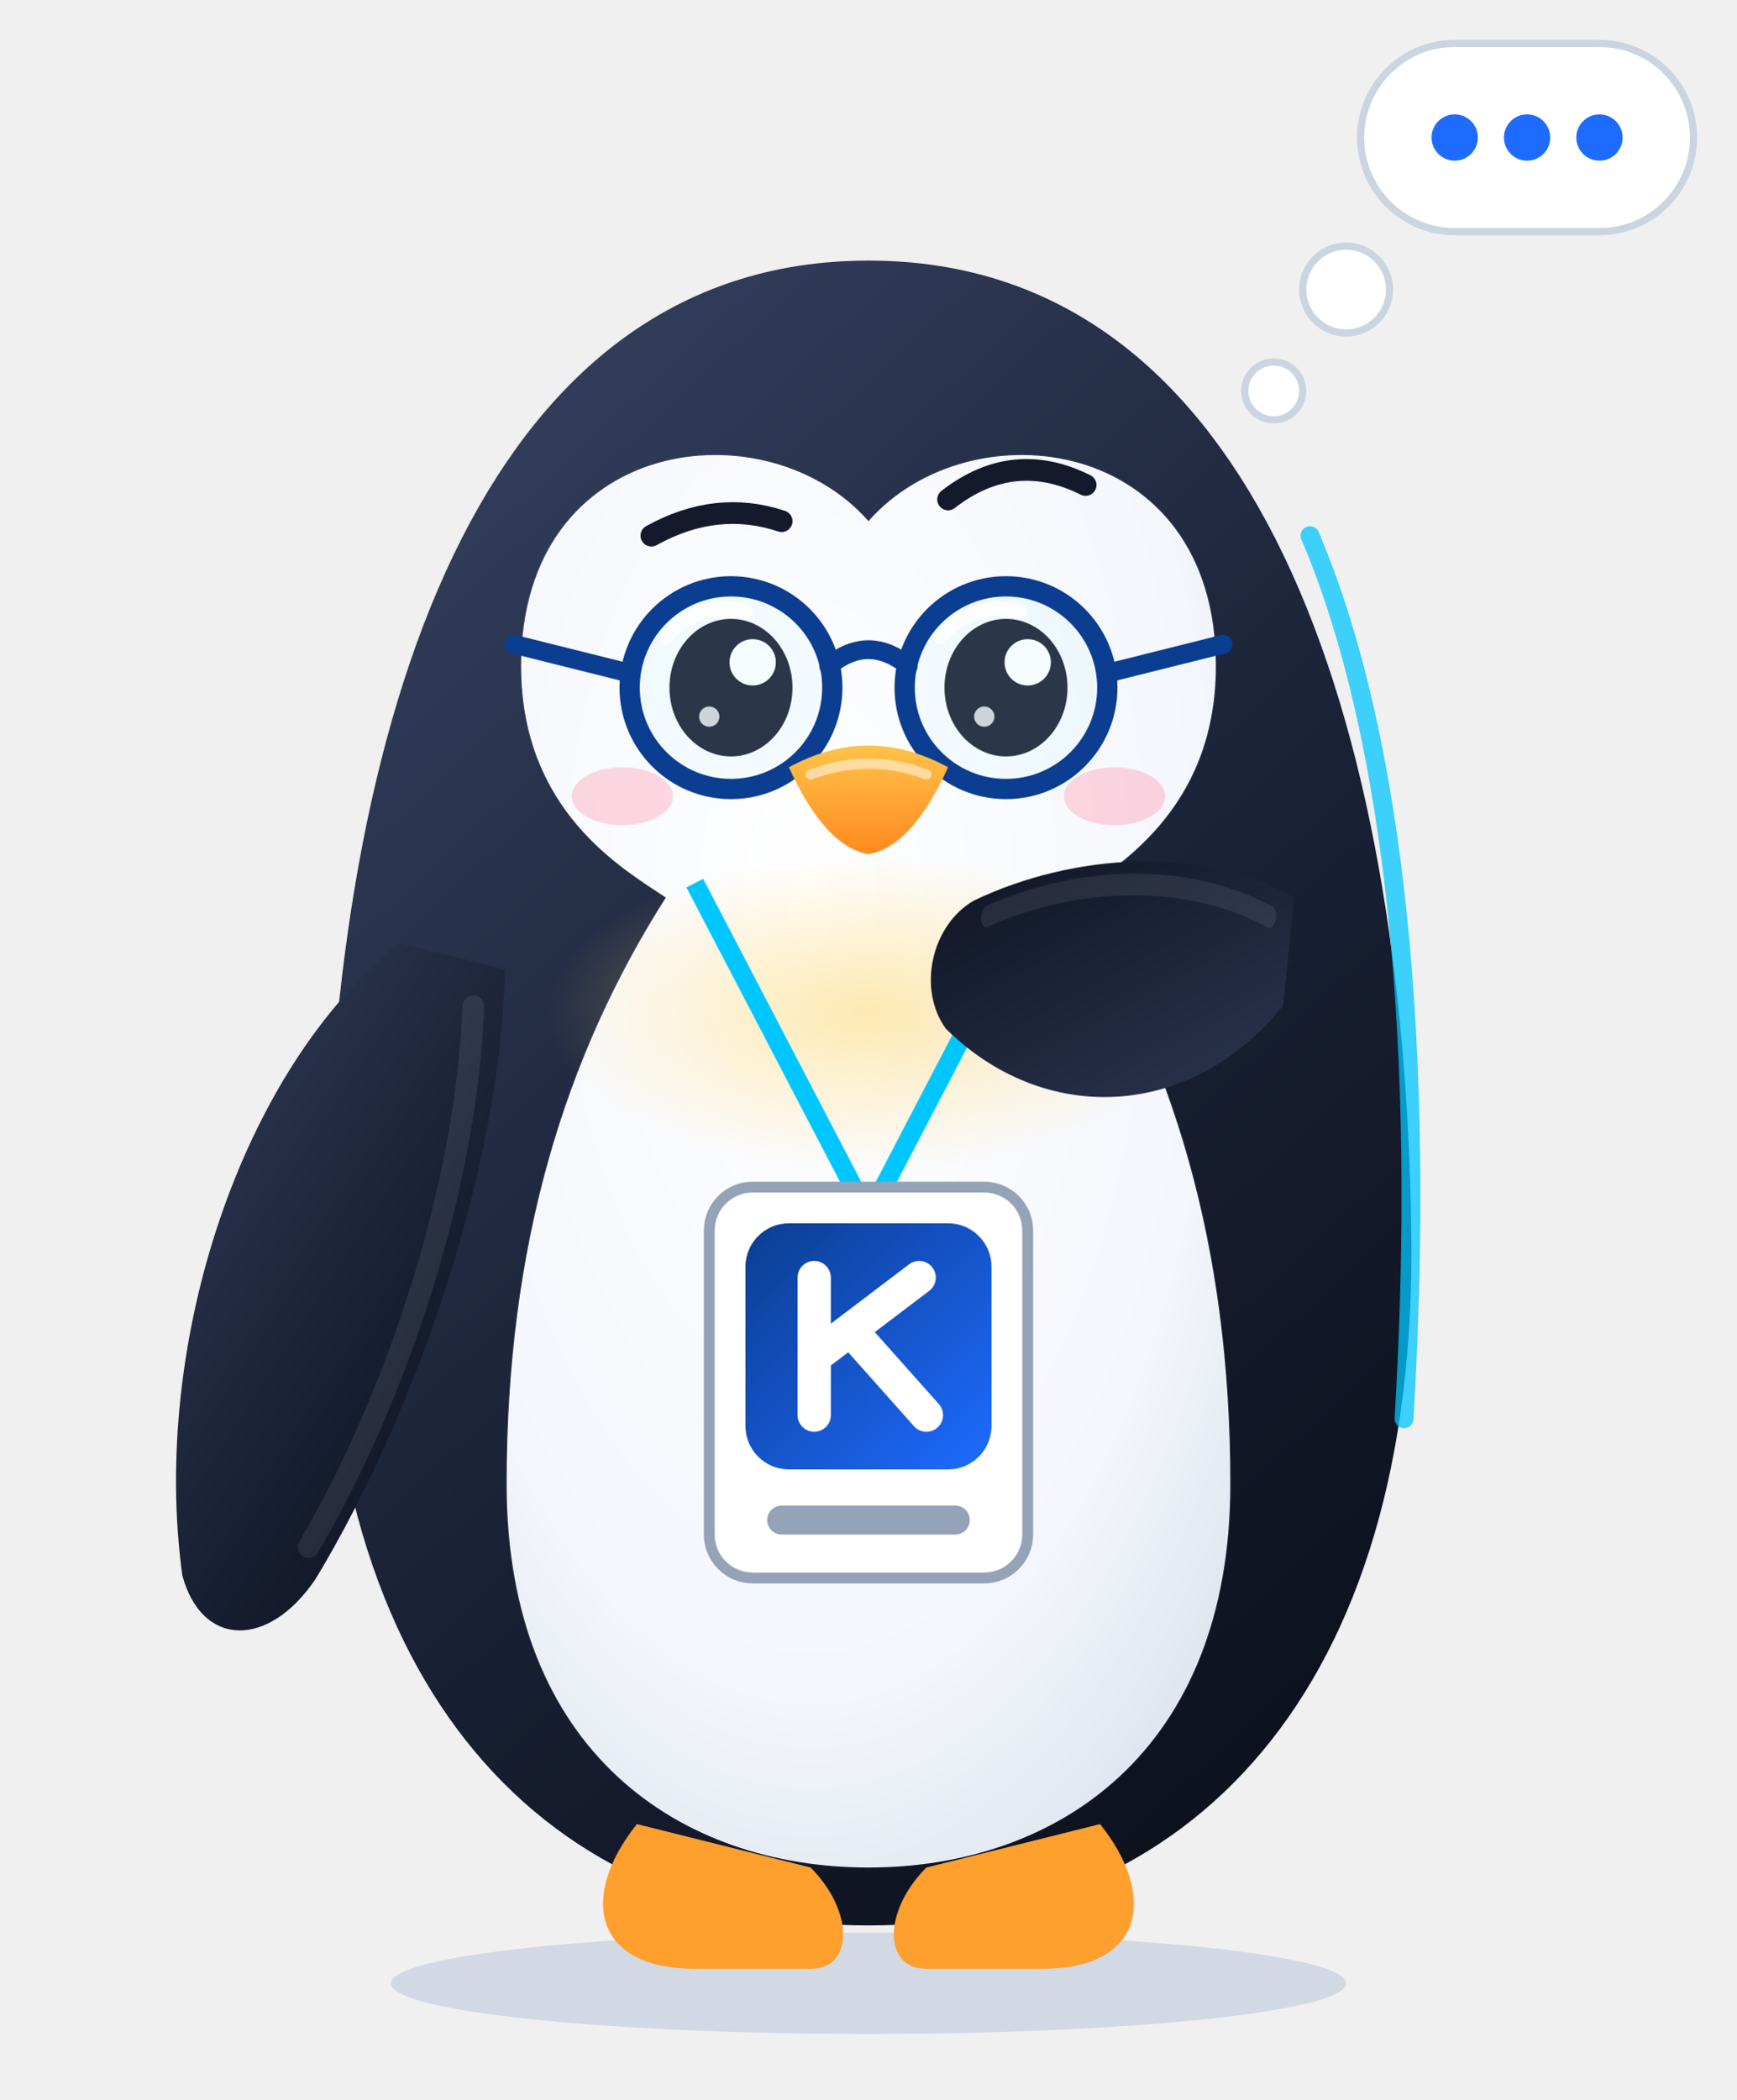
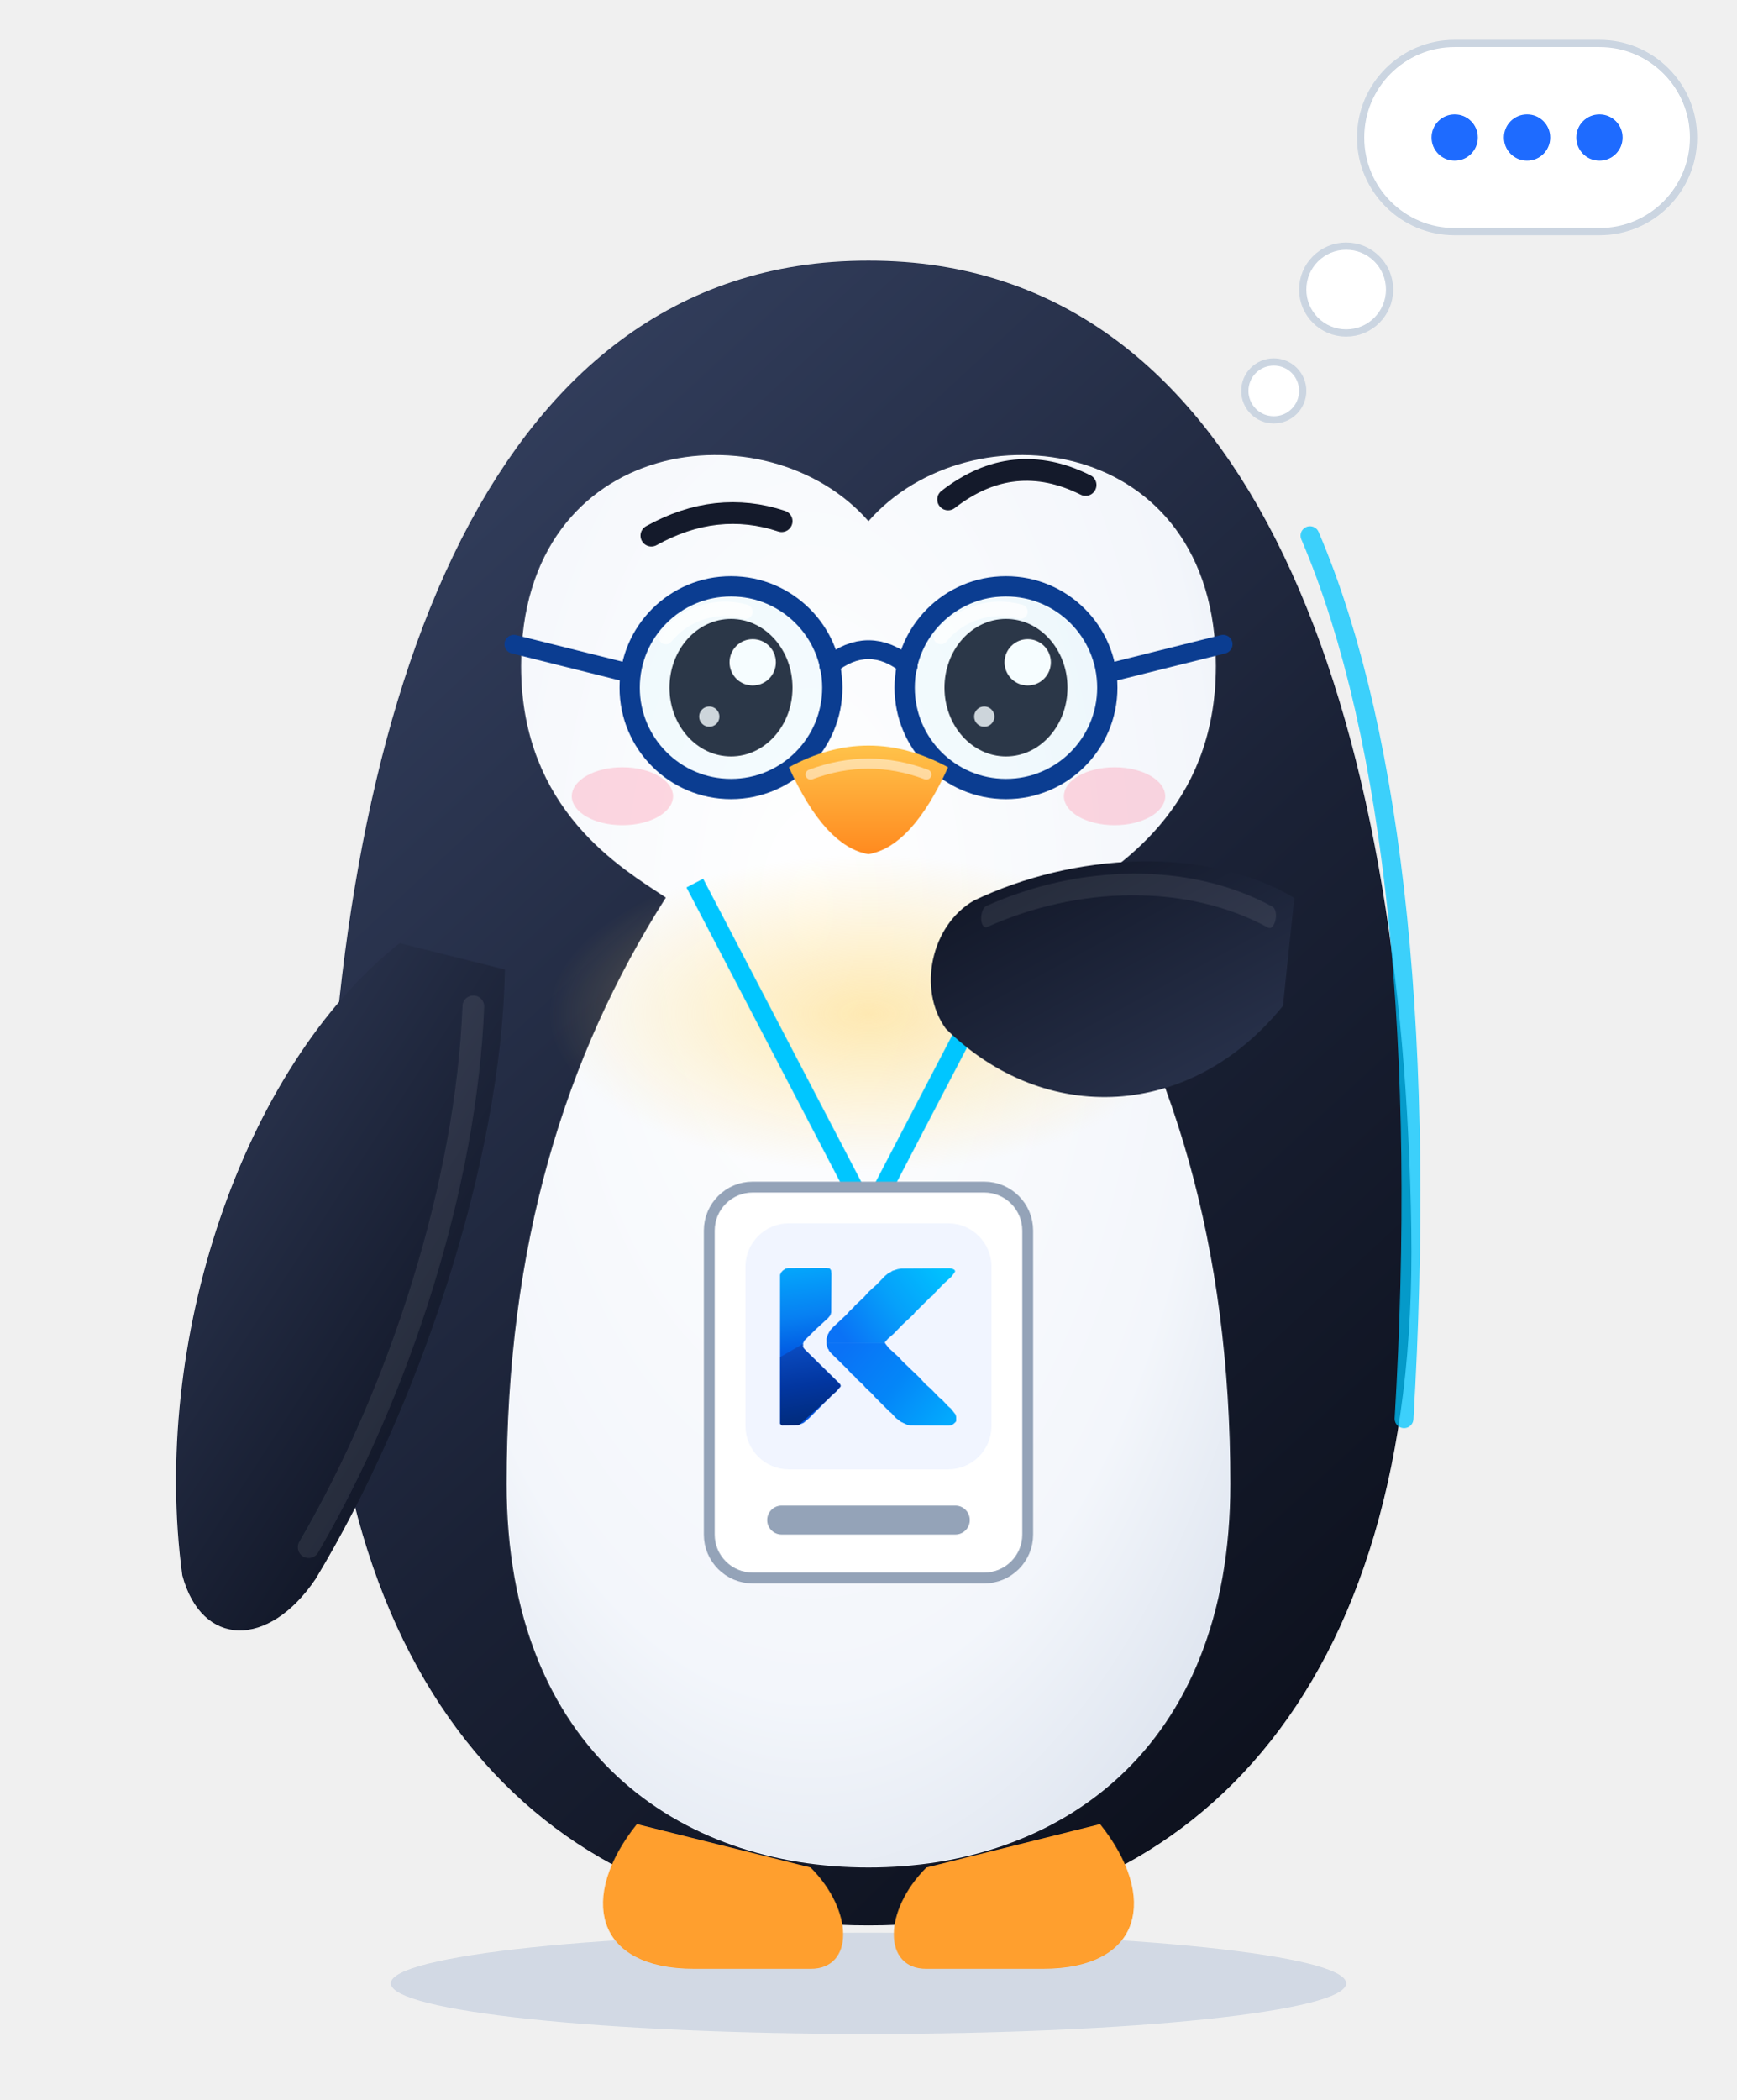
<svg xmlns="http://www.w3.org/2000/svg" viewBox="0 0 240 290" role="img" aria-label="Krewoxa penguin mascot — thinking">
  <defs>
    <linearGradient id="kp-body" x1="0.2" y1="0" x2="0.8" y2="1">
      <stop offset="0" stop-color="#34405F" />
      <stop offset="0.55" stop-color="#1A2135" />
      <stop offset="1" stop-color="#0C101C" />
    </linearGradient>
    <linearGradient id="kp-fl" x1="0" y1="0" x2="1" y2="1">
      <stop offset="0" stop-color="#2C3651" />
      <stop offset="1" stop-color="#0E1322" />
    </linearGradient>
    <radialGradient id="kp-belly" cx="0.42" cy="0.32" r="0.8">
      <stop offset="0" stop-color="#FFFFFF" />
      <stop offset="0.7" stop-color="#F3F6FB" />
      <stop offset="1" stop-color="#DCE3EE" />
    </radialGradient>
    <linearGradient id="kp-beak" x1="0" y1="0" x2="0" y2="1">
      <stop offset="0" stop-color="#FFC24A" />
      <stop offset="1" stop-color="#FF8A1F" />
    </linearGradient>
    <radialGradient id="kp-chest" cx="0.5" cy="0.5" r="0.5">
      <stop offset="0" stop-color="#FFD873" stop-opacity="0.55" />
      <stop offset="1" stop-color="#FFD873" stop-opacity="0" />
    </radialGradient>
    <linearGradient id="kp-brand" x1="0" y1="0" x2="1" y2="1">
      <stop offset="0" stop-color="#0B3D91" />
      <stop offset="1" stop-color="#1E6BFF" />
    </linearGradient>
+     <clipPath id="bkxBar">
+       <path d="M190.0 27.5 L179.5 26.0 L47.0 26.5 L38.5 28.5 L28.5 35.5 L22.5 42.5 L19.5 50.0 L19.5 560.5 L21.5 565.0 L25.5 567.5 L82.5 567.0 L100.0 560.0 L119.0 544.0 L198.5 464.0 L213.0 451.0 L228.0 434.0 L227.5 429.0 L222.0 422.5 L104.5 307.0 L100.0 301.5 L98.0 296.5 L98.5 286.5 L103.0 276.5 L143.0 237.0 L185.0 198.5 L193.0 188.5 L195.5 179.0 L196.5 46.0 L195.0 34.0Z" />
+     </clipPath>
+     <clipPath id="bkxChev">
+       <path d="M612.0 28.5 L604.0 27.0 L438.0 28.0 L424.0 30.5 L405.5 36.5 L400.5 40.5 L392.5 44.0 L380.5 54.0 L353.0 82.5 L324.5 108.5 L307.5 127.5 L275.5 157.5 L274.5 160.0 L259.0 174.5 L248.5 186.5 L202.5 229.5 L191.5 241.5 L183.5 256.5 L179.5 269.5 L180.0 292.0 L184.0 304.0 L186.5 306.5 L188.5 312.0 L195.5 320.0 L251.0 374.5 L267.0 392.0 L275.5 399.0 L284.0 409.0 L305.0 428.0 L313.5 438.0 L338.0 461.0 L344.5 469.0 L397.5 522.0 L402.0 525.0 L418.5 543.0 L435.5 556.0 L456.5 566.0 L468.5 568.0 L601.0 568.5 L609.0 567.5 L615.0 565.0 L624.0 557.0 L626.0 553.5 L626.0 538.5 L624.0 531.0 L608.0 510.5 L598.5 502.5 L576.0 478.5 L568.0 472.5 L539.0 442.5 L519.5 425.5 L501.0 405.0 L440.5 347.0 L431.0 336.0 L393.5 301.5 L380.5 284.5 L381.0 281.5 L391.0 270.0 L410.5 253.0 L440.5 222.0 L480.0 185.0 L483.0 180.5 L538.0 126.0 L545.5 121.0 L550.0 114.5 L582.5 81.0 L610.0 56.0 L622.0 39.5 L622.0 35.5 L620.0 32.5Z" />
+     </clipPath>
+     <linearGradient id="bkxBarG" gradientUnits="userSpaceOnUse" x1="60" y1="27" x2="100" y2="330">
+       <stop offset="0" stop-color="#04A6FC" />
+       <stop offset=".55" stop-color="#0780F2" />
+       <stop offset="1" stop-color="#0056E0" />
+     </linearGradient>
+     <linearGradient id="bkxBarD" gradientUnits="userSpaceOnUse" x1="60" y1="300" x2="100" y2="567">
+       <stop offset="0" stop-color="#0A4BC0" />
+       <stop offset=".5" stop-color="#0236A0" />
+       <stop offset="1" stop-color="#012B7B" />
+     </linearGradient>
+     <linearGradient id="bkxChevU" gradientUnits="userSpaceOnUse" x1="590" y1="30" x2="250" y2="285">
+       <stop offset="0" stop-color="#00C2FF" />
+       <stop offset=".5" stop-color="#06A0FA" />
+       <stop offset="1" stop-color="#0A72F6" />
+     </linearGradient>
+     <linearGradient id="bkxChevL" gradientUnits="userSpaceOnUse" x1="250" y1="285" x2="600" y2="560">
+       <stop offset="0" stop-color="#0A72F6" />
+       <stop offset=".5" stop-color="#0486F8" />
+       <stop offset="1" stop-color="#03AAFD" />
+     </linearGradient>
  </defs>
  <ellipse cx="120" cy="274" rx="66" ry="7" fill="#0B3D91" opacity=".13" />
  <path d="M120 36 C174 36 194 100 195 170 C196 234 164 266 120 266 C76 266 44 234 45 170 C46 100 66 36 120 36 Z" fill="url(#kp-body)" />
  <path d="M120 72 C106 56 72 60 72 92 C72 112 86 120 92 124 C78 146 70 172 70 205 C70 242 94 258 120 258 C146 258 170 242 170 205 C170 172 162 146 148 124 C154 120 168 112 168 92 C168 60 134 56 120 72 Z" fill="url(#kp-belly)" />
  <ellipse cx="120" cy="140" rx="44" ry="22" fill="url(#kp-chest)" />
  <path d="M181 74 C193 102 197 146 194 196" fill="none" stroke="#00C6FF" stroke-width="2.6" stroke-linecap="round" opacity=".75" />
  <path d="M88 252 C80 262 82 272 96 272 L112 272 C118 272 118 264 112 258 Z" fill="#FF9F2E" />
  <path d="M152 252 C160 262 158 272 144 272 L128 272 C122 272 122 264 128 258 Z" fill="#FF9F2E" />
  <path d="M96 122 L120 168 L144 122" fill="none" stroke="#00C6FF" stroke-width="2.6" stroke-linejoin="round" />
  <rect x="98" y="164" width="44" height="54" rx="6" fill="#fff" stroke="#94A3B8" stroke-width="1.5" />
-   <rect x="103" y="169" width="34" height="34" rx="6" fill="url(#kp-brand)" />
-   <path d="M112.5 176.5 V195.5 M112.5 187.5 L127 176.5 M117.5 183.7 L128 195.5" fill="none" stroke="#fff" stroke-width="4.6" stroke-linecap="round" stroke-linejoin="round" />
+   <rect x="103" y="169" width="34" height="34" rx="6" fill="#F1F5FF" />
+   <g transform="translate(107 174.12) scale(0.04012)">
+     <g clip-path="url(#bkxBar)">
+       <rect x="0" y="0" width="240" height="600" fill="url(#bkxBarG)" />
+       <polygon points="20,333 98,288 235,433 81,570 20,570" fill="url(#bkxBarD)" />
+     </g>
+     <g clip-path="url(#bkxChev)">
+       <rect x="170" y="0" width="480" height="286" fill="url(#bkxChevU)" />
+       <rect x="170" y="285" width="480" height="320" fill="url(#bkxChevL)" />
+     </g>
+   </g>
  <rect x="106" y="208" width="28" height="4" rx="2" fill="#94A3B8" />
  <ellipse cx="101" cy="95" rx="8.5" ry="9.5" fill="#141A2B" />
  <circle cx="104" cy="91.5" r="3.2" fill="#fff" />
  <circle cx="98" cy="99" r="1.4" fill="#fff" opacity=".8" />
  <ellipse cx="139" cy="95" rx="8.5" ry="9.5" fill="#141A2B" />
  <circle cx="142" cy="91.5" r="3.2" fill="#fff" />
  <circle cx="136" cy="99" r="1.4" fill="#fff" opacity=".8" />
  <path d="M87 93 L71 89" stroke="#0B3D91" stroke-width="2.6" stroke-linecap="round" />
  <path d="M153 93 L169 89" stroke="#0B3D91" stroke-width="2.6" stroke-linecap="round" />
  <path d="M114.5 92 Q120 87.5 125.5 92" fill="none" stroke="#0B3D91" stroke-width="2.6" stroke-linecap="round" />
  <circle cx="101" cy="95" r="14" fill="#BFEFFF" fill-opacity=".14" stroke="#0B3D91" stroke-width="2.8" />
  <path d="M92 88 A10.5 10.5 0 0 1 103 84.5" fill="none" stroke="#fff" stroke-opacity=".75" stroke-width="2" stroke-linecap="round" />
  <circle cx="139" cy="95" r="14" fill="#BFEFFF" fill-opacity=".14" stroke="#0B3D91" stroke-width="2.8" />
  <path d="M130 88 A10.5 10.5 0 0 1 141 84.5" fill="none" stroke="#fff" stroke-opacity=".75" stroke-width="2" stroke-linecap="round" />
  <path d="M90 74 Q99 69 108 72" fill="none" stroke="#141A2B" stroke-width="3" stroke-linecap="round" />
  <path d="M131 69 Q140 62 150 67" fill="none" stroke="#141A2B" stroke-width="3" stroke-linecap="round" />
  <ellipse cx="86" cy="110" rx="7" ry="4" fill="#FF8FA8" opacity=".35" />
  <ellipse cx="154" cy="110" rx="7" ry="4" fill="#FF8FA8" opacity=".35" />
  <path d="M109 106 Q120 100 131 106 Q126 117 120 118 Q114 117 109 106 Z" fill="url(#kp-beak)" />
  <path d="M112 107 Q120 104 128 107" fill="none" stroke="#fff" stroke-opacity=".5" stroke-width="1.4" stroke-linecap="round" />
  <g transform="translate(62 132) rotate(14) scale(1 1.0)">
    <path d="M-7 0 C-24 22,-27 62,-15 92 C-10 101,-1 99,3 88 C11 62,14 26,8 0 Z" fill="url(#kp-fl)" />
    <path d="M5 6 C10 30,8 60,1 84" fill="none" stroke="#fff" stroke-opacity=".08" stroke-width="3" stroke-linecap="round" />
  </g>
  <g transform="translate(178 132) rotate(96) scale(-1,1) scale(1 0.5)">
    <path d="M-7 0 C-24 22,-27 62,-15 92 C-10 101,-1 99,3 88 C11 62,14 26,8 0 Z" fill="url(#kp-fl)" />
    <path d="M5 6 C10 30,8 60,1 84" fill="none" stroke="#fff" stroke-opacity=".08" stroke-width="3" stroke-linecap="round" />
  </g>
  <circle cx="176" cy="54" r="4" fill="#fff" stroke="#CBD5E1" />
  <circle cx="186" cy="40" r="6" fill="#fff" stroke="#CBD5E1" />
  <rect x="188" y="6" width="46" height="26" rx="13" fill="#fff" stroke="#CBD5E1" />
  <circle cx="201" cy="19" r="3.2" fill="#1E6BFF" />
  <circle cx="211" cy="19" r="3.2" fill="#1E6BFF" />
  <circle cx="221" cy="19" r="3.2" fill="#1E6BFF" />
</svg>
